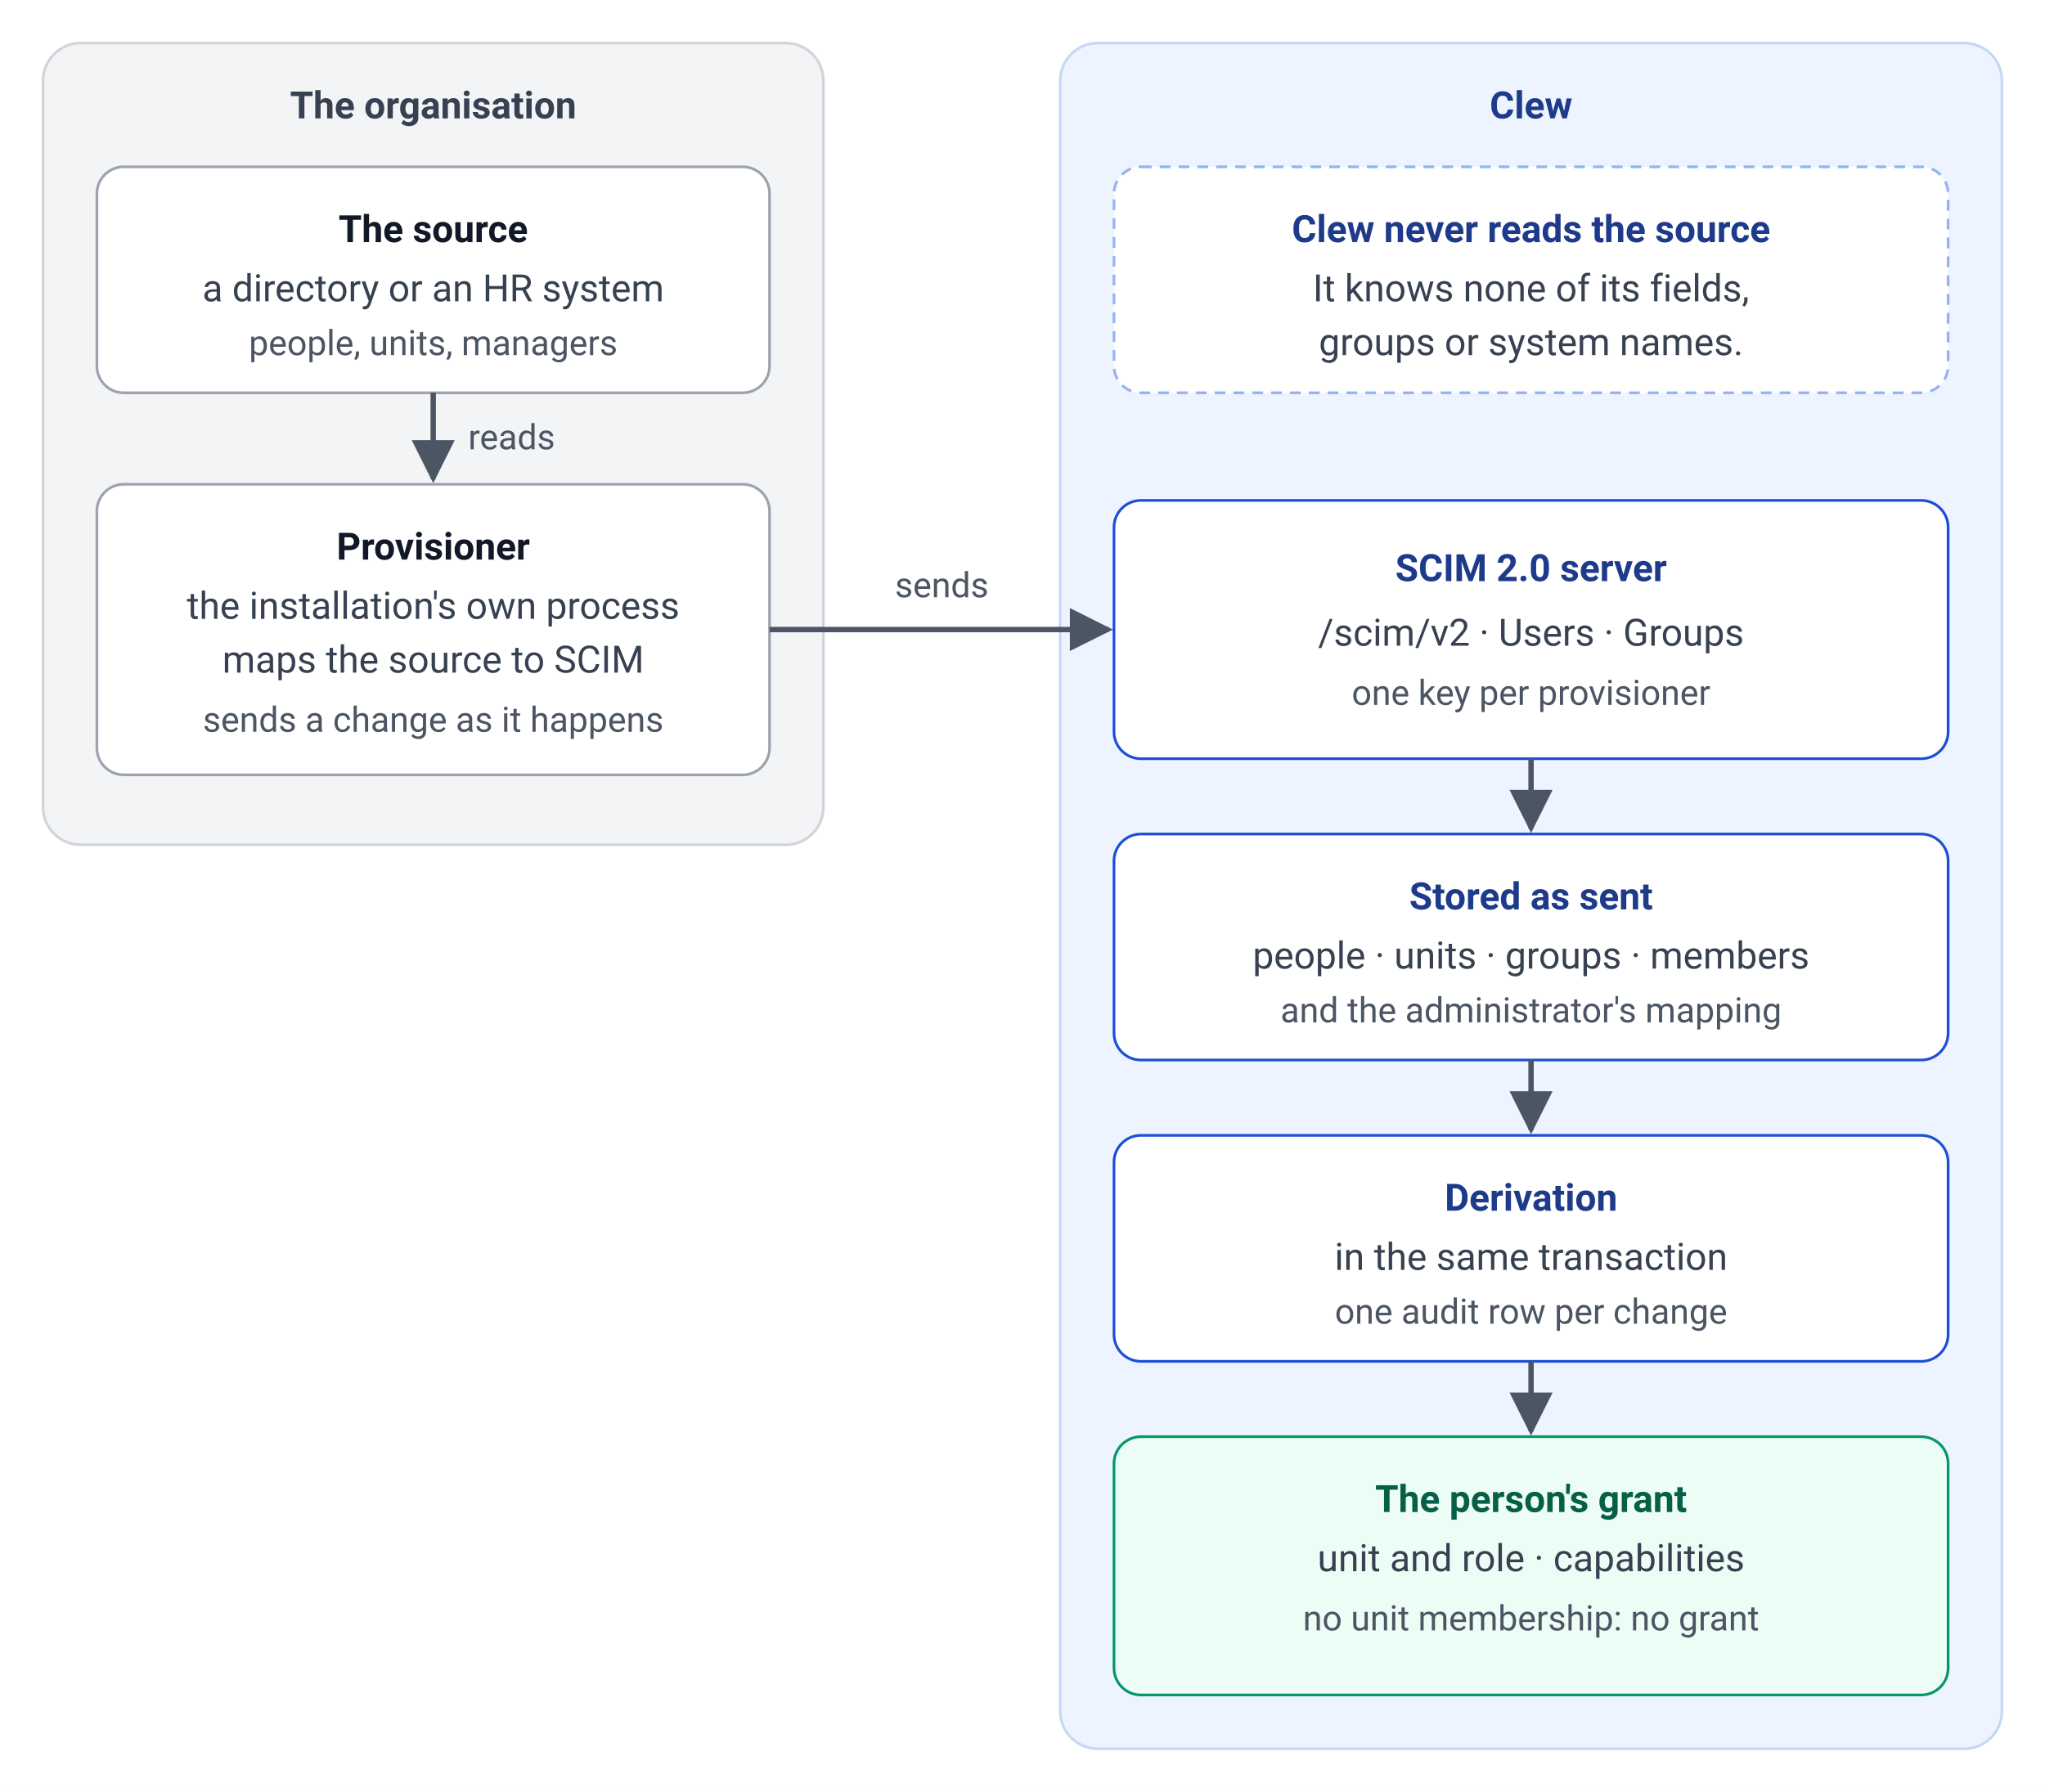
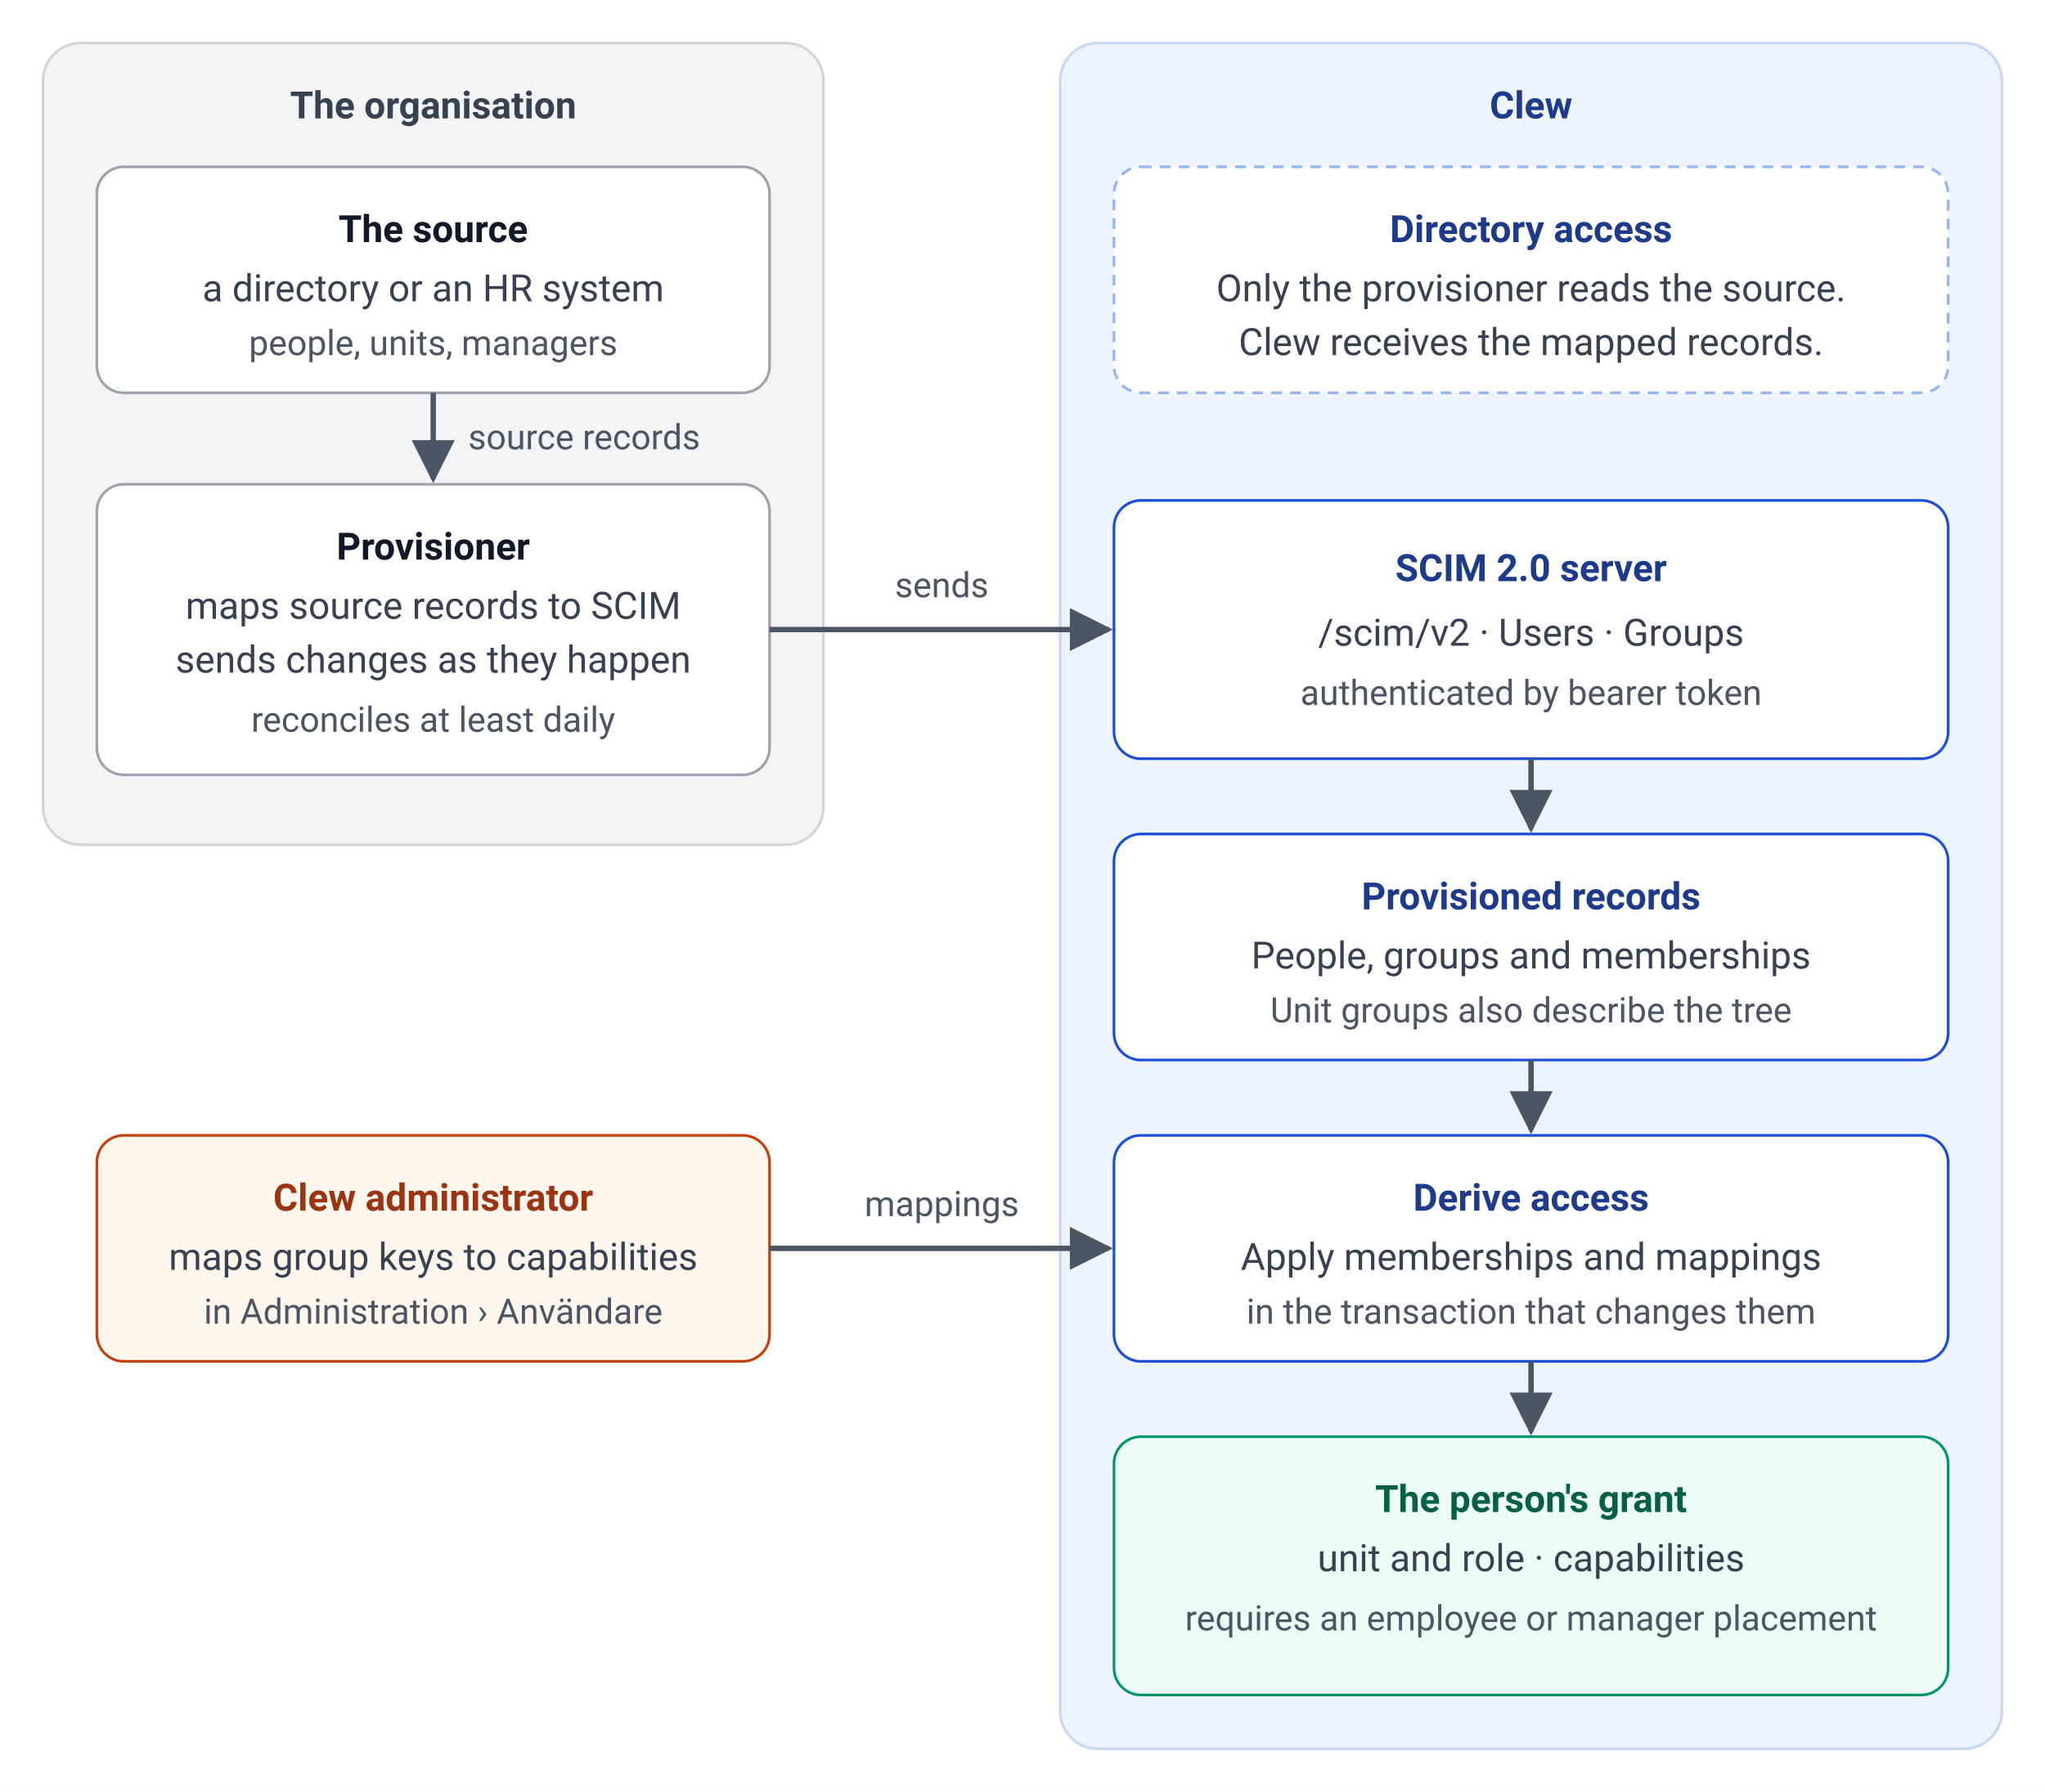
<svg xmlns="http://www.w3.org/2000/svg" width="760" height="666" viewBox="0 0 760 666" font-family="system-ui, -apple-system, Segoe UI, Roboto, sans-serif" font-size="14">
  <defs>
    <marker id="arrow" viewBox="0 0 10 10" refX="9" refY="5" markerWidth="8" markerHeight="8" orient="auto-start-reverse">
      <path d="M 0 0 L 10 5 L 0 10 z" fill="#4b5563" />
    </marker>
  </defs>
  <rect width="760" height="666" fill="#ffffff" />
  <rect x="16" y="16" width="290" height="298" rx="14" fill="#f3f4f6" stroke="#d1d5db" />
  <text x="161" y="44" text-anchor="middle" font-weight="600" fill="#374151">The organisation</text>
  <rect x="394" y="16" width="350" height="634" rx="14" fill="#eef4ff" stroke="#c7d7f5" />
  <text x="569" y="44" text-anchor="middle" font-weight="600" fill="#1e3a8a">Clew</text>
  <rect x="36" y="62" width="250" height="84" rx="10" fill="#ffffff" stroke="#9ca3af" />
  <text x="161" y="90" text-anchor="middle" font-weight="600" fill="#111827">The source</text>
  <text x="161" y="112" text-anchor="middle" fill="#374151">a directory or an HR system</text>
  <text x="161" y="132" text-anchor="middle" font-size="13" fill="#4b5563">people, units, managers</text>
  <line x1="161" y1="146" x2="161" y2="178" stroke="#4b5563" stroke-width="2" marker-end="url(#arrow)" />
-   <text x="174" y="167" font-size="13" fill="#4b5563">reads</text>
+   <text x="174" y="167" font-size="13" fill="#4b5563">source records</text>
  <rect x="36" y="180" width="250" height="108" rx="10" fill="#ffffff" stroke="#9ca3af" />
  <text x="161" y="208" text-anchor="middle" font-weight="600" fill="#111827">Provisioner</text>
-   <text x="161" y="230" text-anchor="middle" fill="#374151">the installation's own process</text>
-   <text x="161" y="250" text-anchor="middle" fill="#374151">maps the source to SCIM</text>
-   <text x="161" y="272" text-anchor="middle" font-size="13" fill="#4b5563">sends a change as it happens</text>
+   <text x="161" y="230" text-anchor="middle" fill="#374151">maps source records to SCIM</text>
+   <text x="161" y="250" text-anchor="middle" fill="#374151">sends changes as they happen</text>
+   <text x="161" y="272" text-anchor="middle" font-size="13" fill="#4b5563">reconciles at least daily</text>
  <rect x="414" y="62" width="310" height="84" rx="10" fill="#ffffff" stroke="#93b4ee" stroke-dasharray="4 3" />
-   <text x="569" y="90" text-anchor="middle" font-weight="600" fill="#1e3a8a">Clew never reads the source</text>
-   <text x="569" y="112" text-anchor="middle" fill="#374151">It knows none of its fields,</text>
-   <text x="569" y="132" text-anchor="middle" fill="#374151">groups or system names.</text>
+   <text x="569" y="90" text-anchor="middle" font-weight="600" fill="#1e3a8a">Directory access</text>
+   <text x="569" y="112" text-anchor="middle" fill="#374151">Only the provisioner reads the source.</text>
+   <text x="569" y="132" text-anchor="middle" fill="#374151">Clew receives the mapped records.</text>
  <rect x="414" y="186" width="310" height="96" rx="10" fill="#ffffff" stroke="#1d4ed8" />
  <text x="569" y="216" text-anchor="middle" font-weight="600" fill="#1e3a8a">SCIM 2.0 server</text>
  <text x="569" y="240" text-anchor="middle" fill="#374151">/scim/v2 · Users · Groups</text>
-   <text x="569" y="262" text-anchor="middle" font-size="13" fill="#4b5563">one key per provisioner</text>
+   <text x="569" y="262" text-anchor="middle" font-size="13" fill="#4b5563">authenticated by bearer token</text>
  <line x1="286" y1="234" x2="412" y2="234" stroke="#4b5563" stroke-width="2" marker-end="url(#arrow)" />
  <text x="350" y="222" text-anchor="middle" font-size="13" fill="#4b5563">sends</text>
  <line x1="569" y1="282" x2="569" y2="308" stroke="#4b5563" stroke-width="2" marker-end="url(#arrow)" />
  <rect x="414" y="310" width="310" height="84" rx="10" fill="#ffffff" stroke="#1d4ed8" />
-   <text x="569" y="338" text-anchor="middle" font-weight="600" fill="#1e3a8a">Stored as sent</text>
-   <text x="569" y="360" text-anchor="middle" fill="#374151">people · units · groups · members</text>
-   <text x="569" y="380" text-anchor="middle" font-size="13" fill="#4b5563">and the administrator's mapping</text>
+   <text x="569" y="338" text-anchor="middle" font-weight="600" fill="#1e3a8a">Provisioned records</text>
+   <text x="569" y="360" text-anchor="middle" fill="#374151">People, groups and memberships</text>
+   <text x="569" y="380" text-anchor="middle" font-size="13" fill="#4b5563">Unit groups also describe the tree</text>
  <line x1="569" y1="394" x2="569" y2="420" stroke="#4b5563" stroke-width="2" marker-end="url(#arrow)" />
  <rect x="414" y="422" width="310" height="84" rx="10" fill="#ffffff" stroke="#1d4ed8" />
-   <text x="569" y="450" text-anchor="middle" font-weight="600" fill="#1e3a8a">Derivation</text>
-   <text x="569" y="472" text-anchor="middle" fill="#374151">in the same transaction</text>
-   <text x="569" y="492" text-anchor="middle" font-size="13" fill="#4b5563">one audit row per change</text>
+   <rect x="36" y="422" width="250" height="84" rx="10" fill="#fff7ed" stroke="#c2410c" />
+   <text x="161" y="450" text-anchor="middle" font-weight="600" fill="#9a3412">Clew administrator</text>
+   <text x="161" y="472" text-anchor="middle" fill="#374151">maps group keys to capabilities</text>
+   <text x="161" y="492" text-anchor="middle" font-size="13" fill="#4b5563">in Administration › Användare</text>
+   <line x1="286" y1="464" x2="412" y2="464" stroke="#4b5563" stroke-width="2" marker-end="url(#arrow)" />
+   <text x="350" y="452" text-anchor="middle" font-size="13" fill="#4b5563">mappings</text>
+   <text x="569" y="450" text-anchor="middle" font-weight="600" fill="#1e3a8a">Derive access</text>
+   <text x="569" y="472" text-anchor="middle" fill="#374151">Apply memberships and mappings</text>
+   <text x="569" y="492" text-anchor="middle" font-size="13" fill="#4b5563">in the transaction that changes them</text>
  <line x1="569" y1="506" x2="569" y2="532" stroke="#4b5563" stroke-width="2" marker-end="url(#arrow)" />
  <rect x="414" y="534" width="310" height="96" rx="10" fill="#ecfdf5" stroke="#059669" />
  <text x="569" y="562" text-anchor="middle" font-weight="600" fill="#065f46">The person's grant</text>
  <text x="569" y="584" text-anchor="middle" fill="#374151">unit and role · capabilities</text>
-   <text x="569" y="606" text-anchor="middle" font-size="13" fill="#4b5563">no unit membership: no grant</text>
+   <text x="569" y="606" text-anchor="middle" font-size="13" fill="#4b5563">requires an employee or manager placement</text>
</svg>
